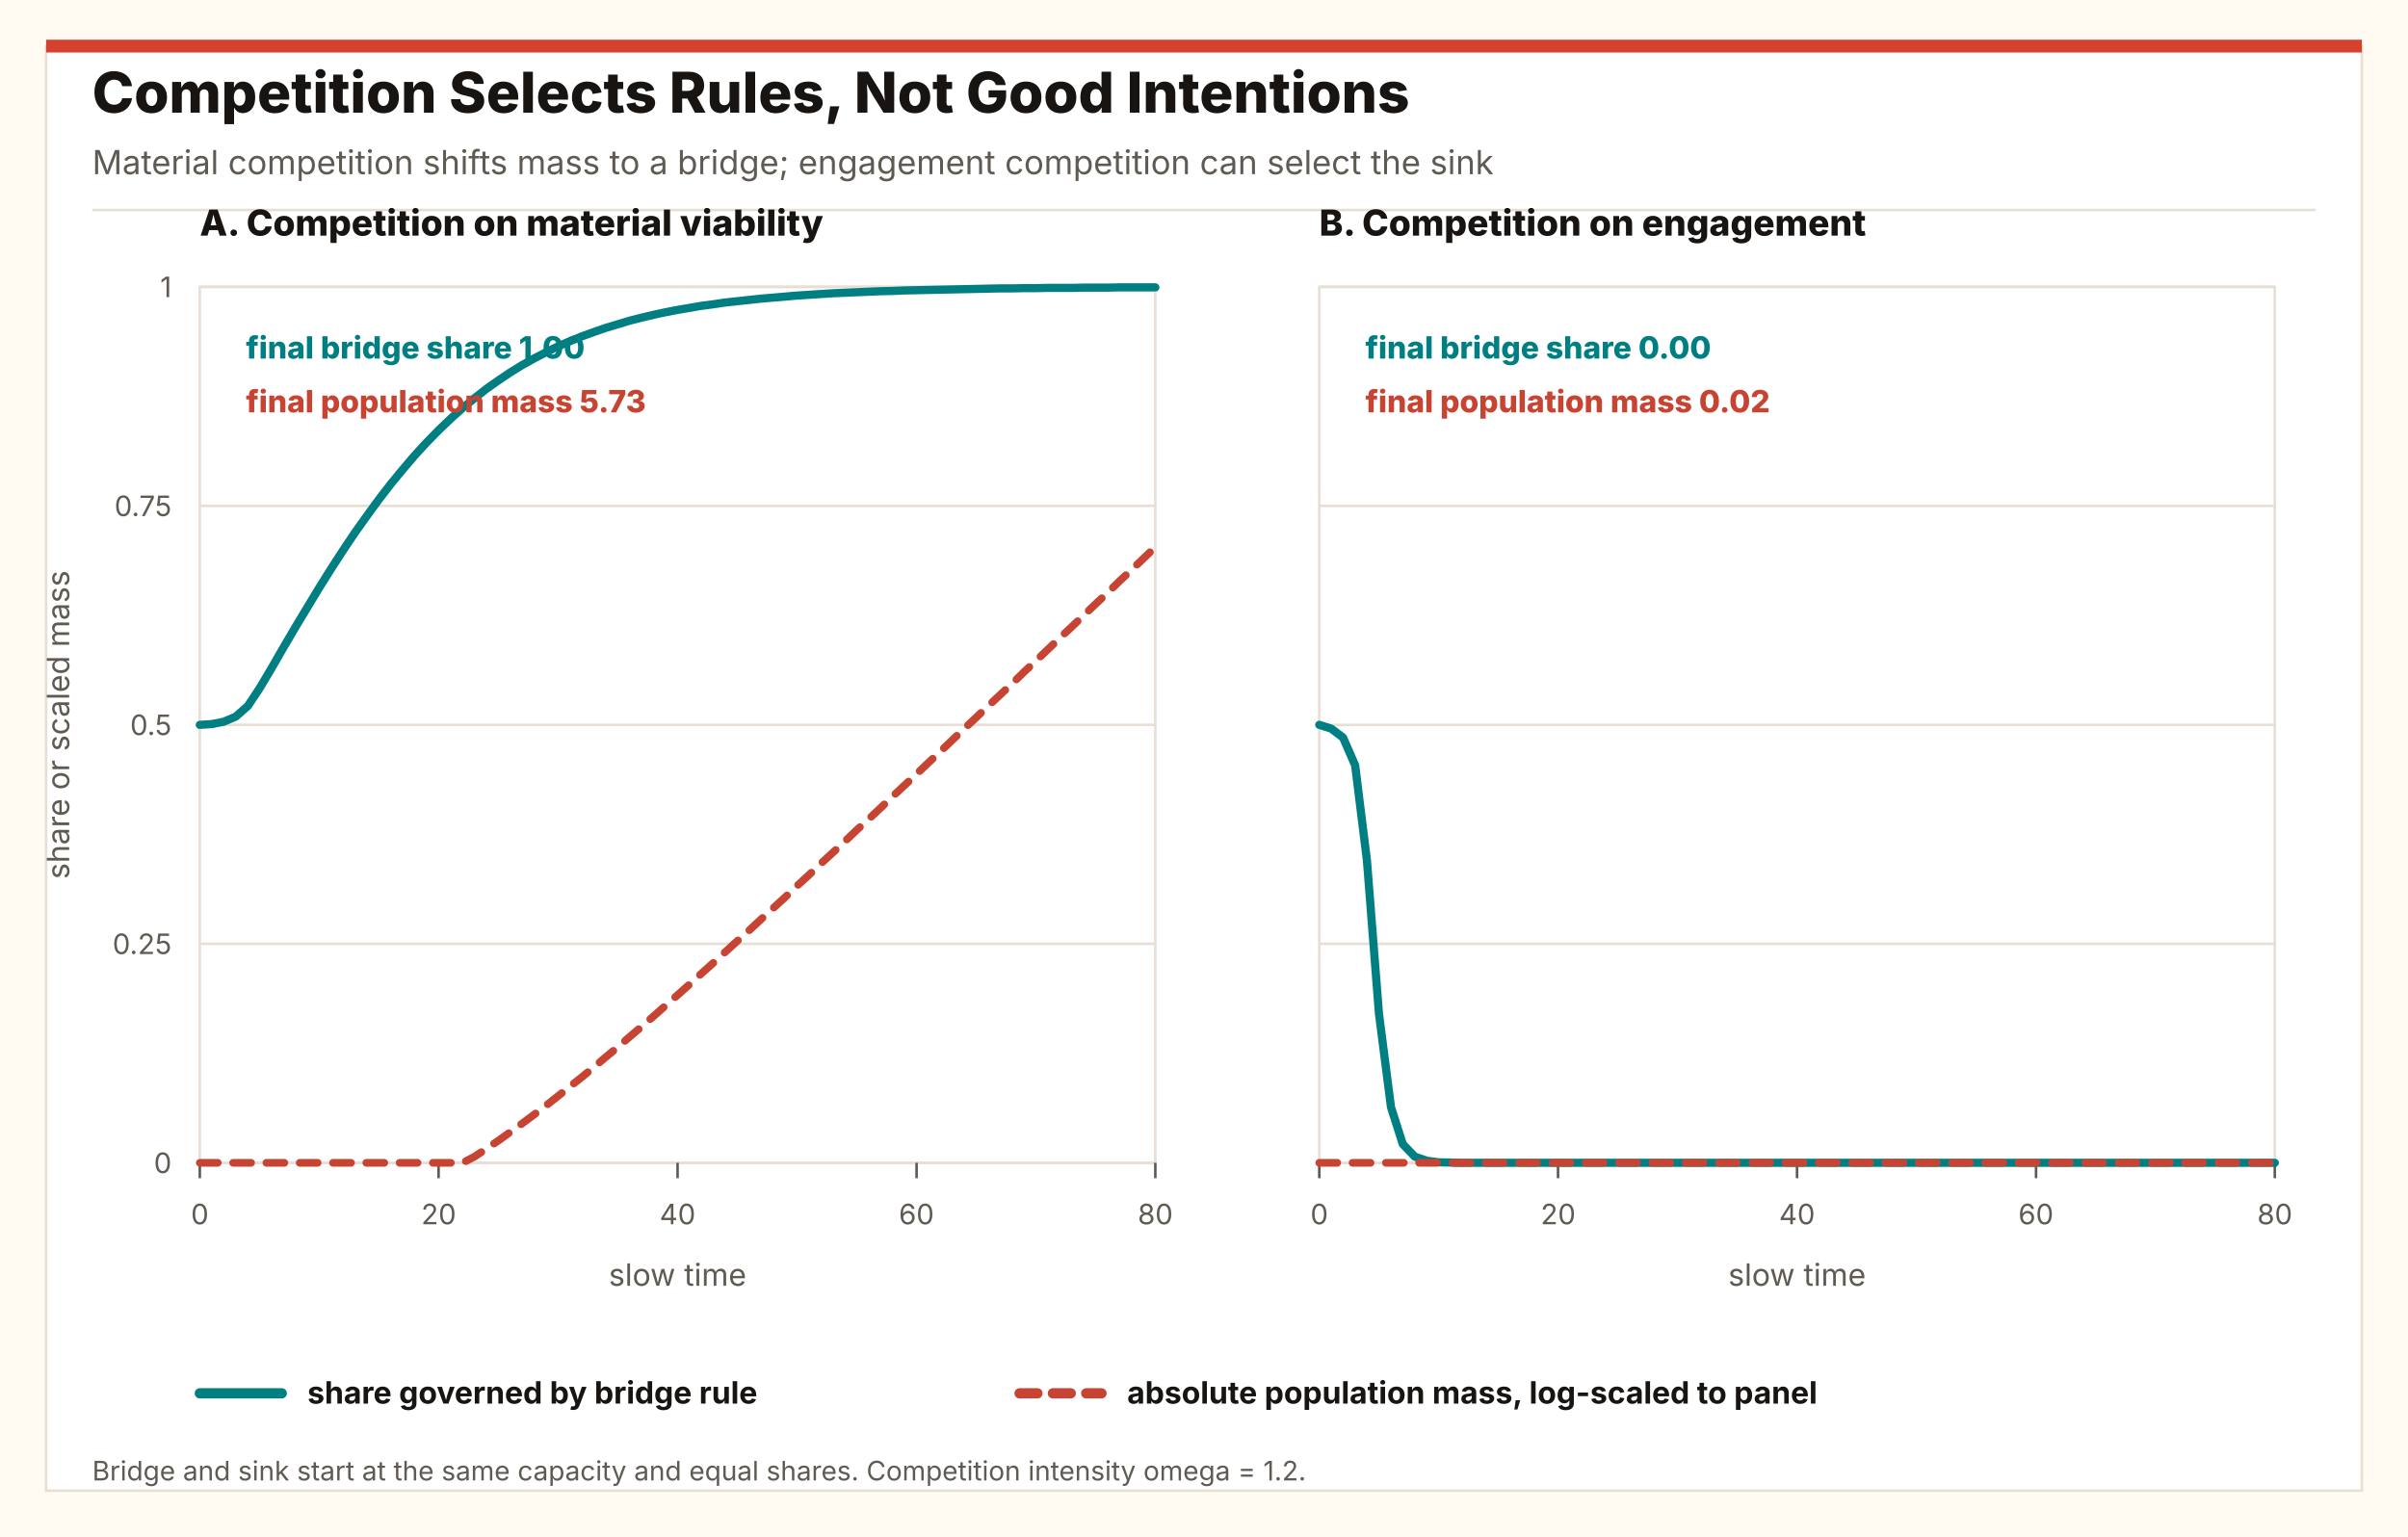
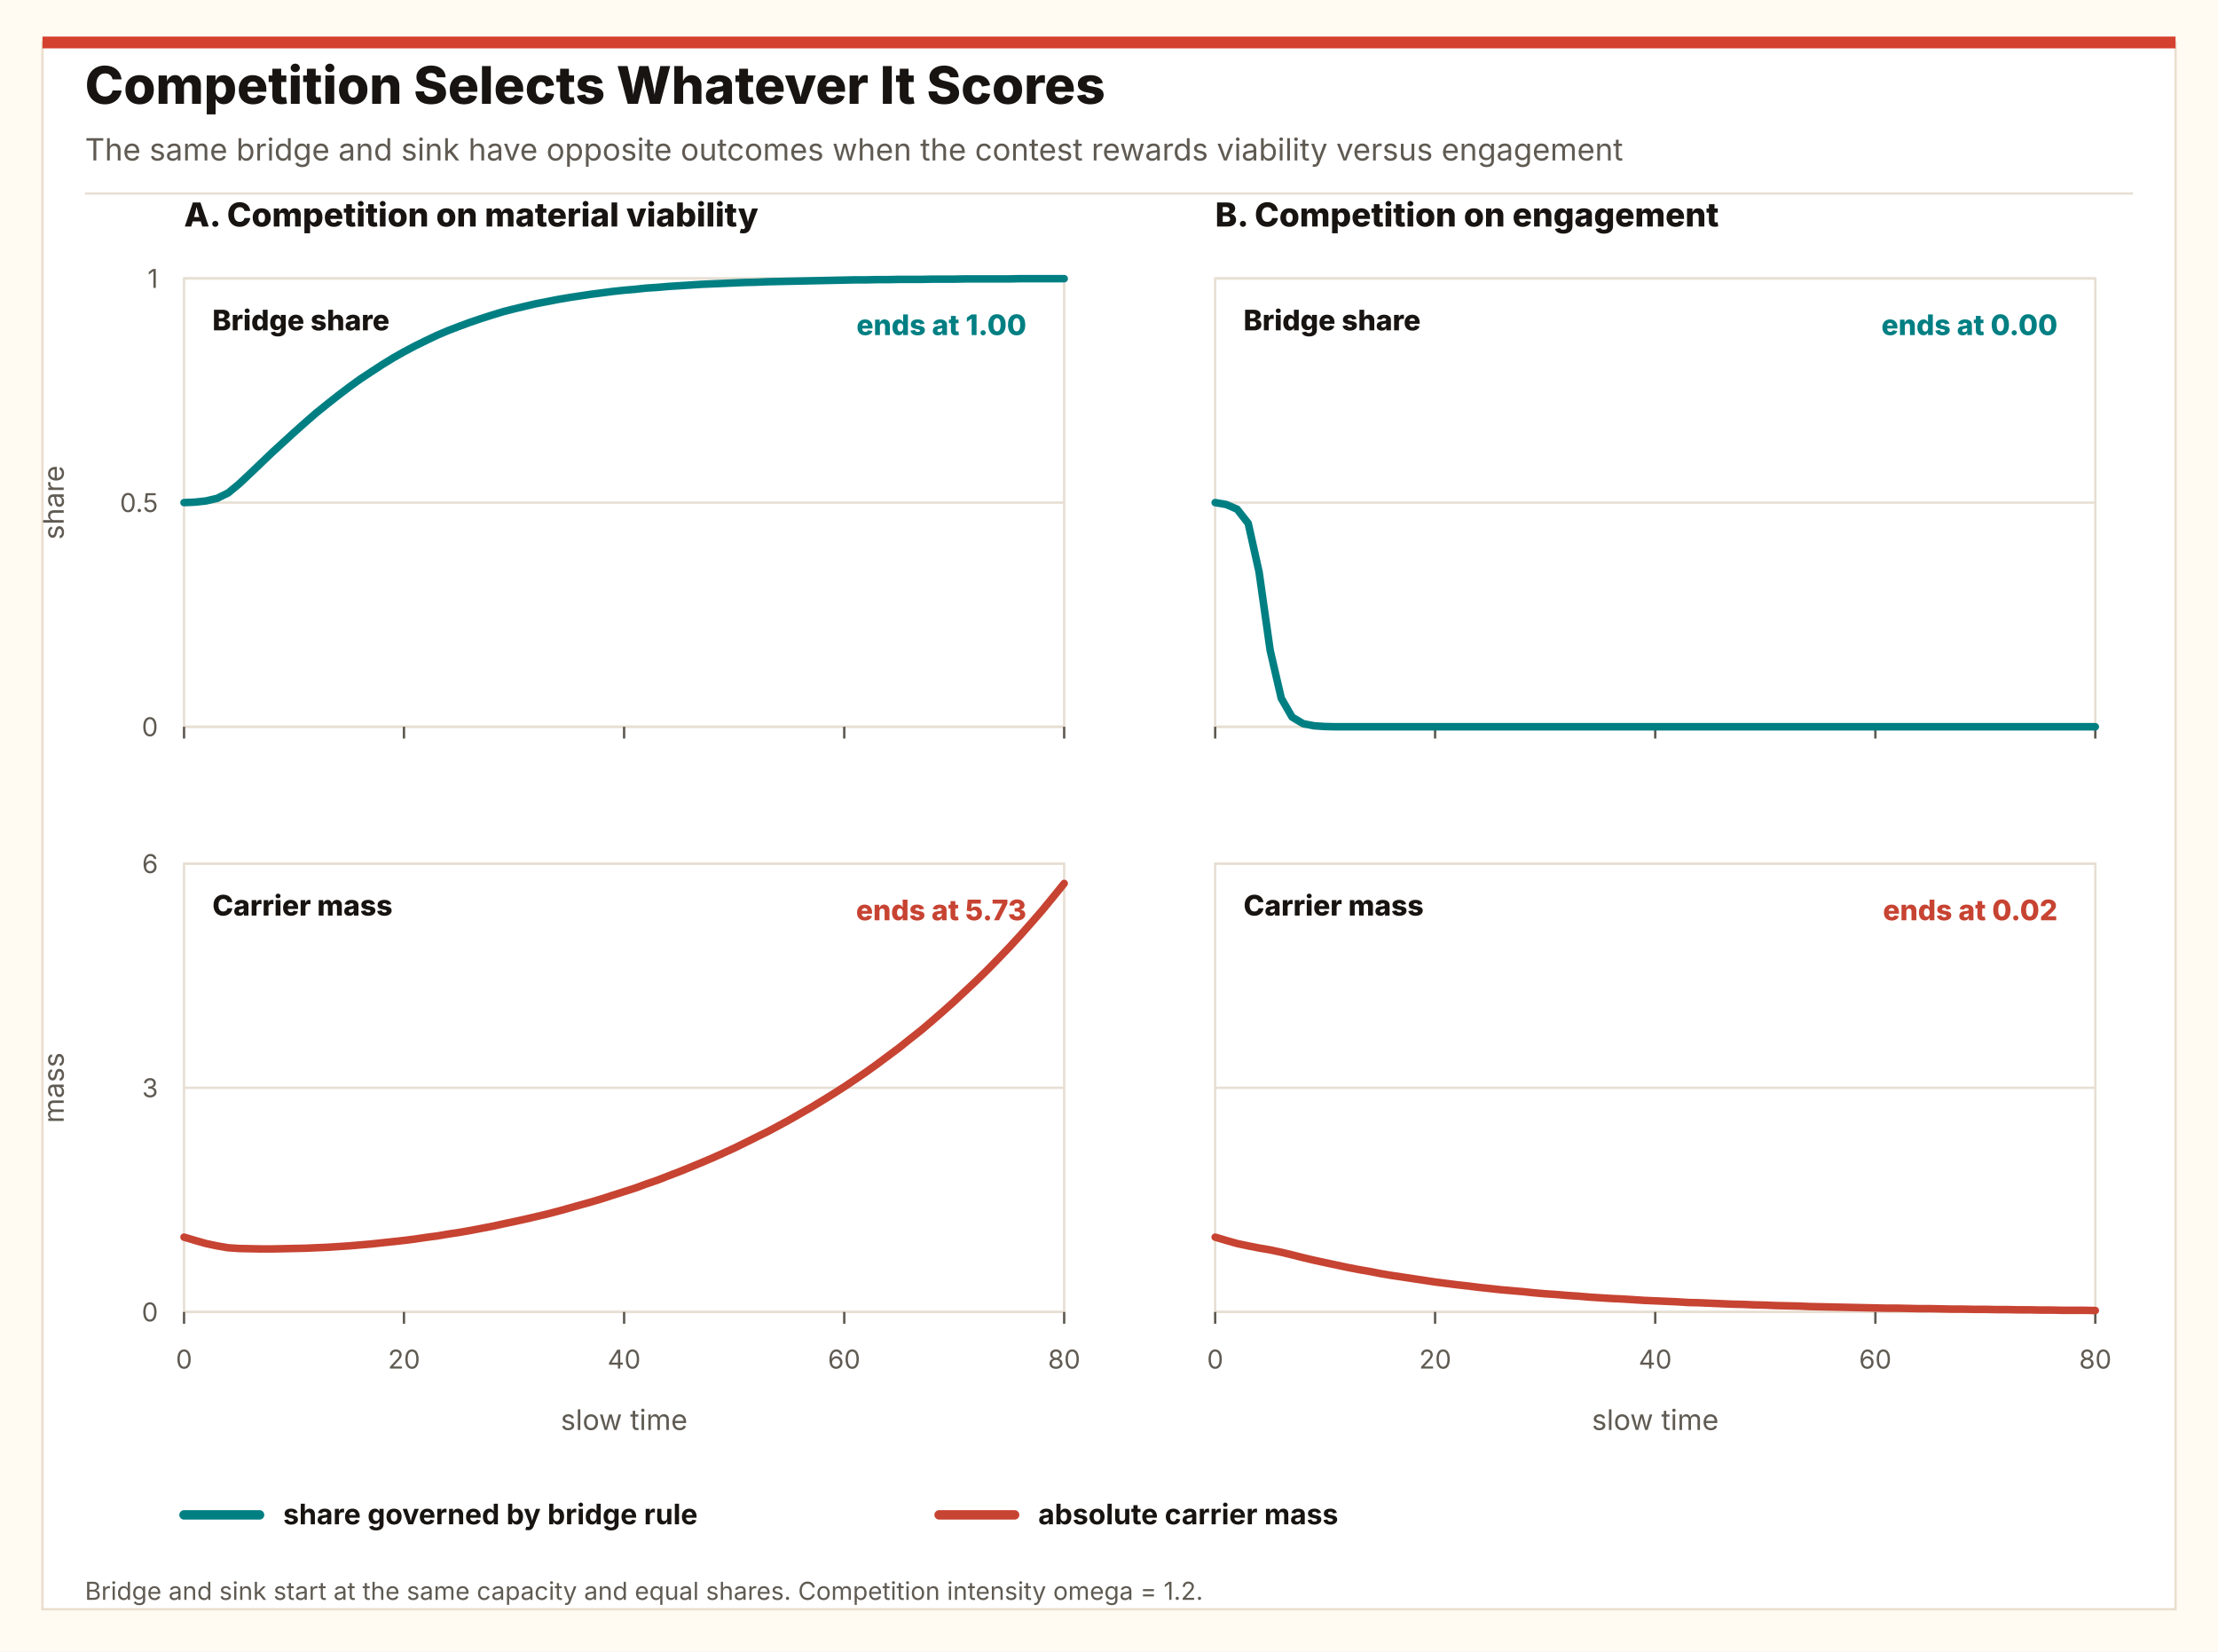
- <svg xmlns="http://www.w3.org/2000/svg" width="940" height="600" viewBox="0 0 940 600">
+ <svg xmlns="http://www.w3.org/2000/svg" width="940" height="700" viewBox="0 0 940 700">
  <rect width="100%" height="100%" fill="#fffaf2" />
-   <rect x="18" y="18" width="904" height="564" rx="0" fill="#ffffff" stroke="#eadfce" />
+   <rect x="18" y="18" width="904" height="664" rx="0" fill="#ffffff" stroke="#eadfce" />
  <line x1="18" y1="18" x2="922" y2="18" stroke="#d5412f" stroke-width="5" />
-   <text x="36" y="44" font-family="Inter, &quot;Helvetica Neue&quot;, Arial, sans-serif" font-size="22" font-weight="800" fill="#171411">Competition Selects Rules, Not Good Intentions</text>
-   <text x="36" y="68" font-family="Inter, &quot;Helvetica Neue&quot;, Arial, sans-serif" font-size="13" fill="#5f5a52">Material competition shifts mass to a bridge; engagement competition can select the sink</text>
+   <text x="36" y="44" font-family="Inter, &quot;Helvetica Neue&quot;, Arial, sans-serif" font-size="22" font-weight="800" fill="#171411">Competition Selects Whatever It Scores</text>
+   <text x="36" y="68" font-family="Inter, &quot;Helvetica Neue&quot;, Arial, sans-serif" font-size="13" fill="#5f5a52">The same bridge and sink have opposite outcomes when the contest rewards viability versus engagement</text>
  <line x1="36" y1="82" x2="904" y2="82" stroke="#e7dfd3" stroke-width="1" />
-   <text x="78" y="92" font-family="Inter, &quot;Helvetica Neue&quot;, Arial, sans-serif" font-size="14" font-weight="800" fill="#171411">A. Competition on material viability</text>
-   <rect x="78" y="112" width="373.0" height="342" fill="#ffffff" stroke="#e7dfd3" />
-   <line x1="78" y1="454.0" x2="451.0" y2="454.0" stroke="#e7dfd3" stroke-width="1" />
-   <text x="67" y="458.0" font-family="Inter, &quot;Helvetica Neue&quot;, Arial, sans-serif" font-size="11" fill="#5f5a52" text-anchor="end">0</text>
-   <line x1="78" y1="368.5" x2="451.0" y2="368.5" stroke="#e7dfd3" stroke-width="1" />
-   <text x="67" y="372.5" font-family="Inter, &quot;Helvetica Neue&quot;, Arial, sans-serif" font-size="11" fill="#5f5a52" text-anchor="end">0.25</text>
-   <line x1="78" y1="283.0" x2="451.0" y2="283.0" stroke="#e7dfd3" stroke-width="1" />
-   <text x="67" y="287.0" font-family="Inter, &quot;Helvetica Neue&quot;, Arial, sans-serif" font-size="11" fill="#5f5a52" text-anchor="end">0.5</text>
-   <line x1="78" y1="197.5" x2="451.0" y2="197.5" stroke="#e7dfd3" stroke-width="1" />
-   <text x="67" y="201.5" font-family="Inter, &quot;Helvetica Neue&quot;, Arial, sans-serif" font-size="11" fill="#5f5a52" text-anchor="end">0.75</text>
-   <line x1="78" y1="112.0" x2="451.0" y2="112.0" stroke="#e7dfd3" stroke-width="1" />
-   <text x="67" y="116.0" font-family="Inter, &quot;Helvetica Neue&quot;, Arial, sans-serif" font-size="11" fill="#5f5a52" text-anchor="end">1</text>
-   <text x="78.0" y="478" font-family="Inter, &quot;Helvetica Neue&quot;, Arial, sans-serif" font-size="11" fill="#5f5a52" text-anchor="middle">0</text>
-   <line x1="78.0" y1="454" x2="78.0" y2="460" stroke="#5f5a52" />
-   <text x="171.25" y="478" font-family="Inter, &quot;Helvetica Neue&quot;, Arial, sans-serif" font-size="11" fill="#5f5a52" text-anchor="middle">20</text>
-   <line x1="171.2" y1="454" x2="171.2" y2="460" stroke="#5f5a52" />
-   <text x="264.5" y="478" font-family="Inter, &quot;Helvetica Neue&quot;, Arial, sans-serif" font-size="11" fill="#5f5a52" text-anchor="middle">40</text>
-   <line x1="264.5" y1="454" x2="264.5" y2="460" stroke="#5f5a52" />
-   <text x="357.75" y="478" font-family="Inter, &quot;Helvetica Neue&quot;, Arial, sans-serif" font-size="11" fill="#5f5a52" text-anchor="middle">60</text>
-   <line x1="357.8" y1="454" x2="357.8" y2="460" stroke="#5f5a52" />
-   <text x="451.0" y="478" font-family="Inter, &quot;Helvetica Neue&quot;, Arial, sans-serif" font-size="11" fill="#5f5a52" text-anchor="middle">80</text>
-   <line x1="451.0" y1="454" x2="451.0" y2="460" stroke="#5f5a52" />
-   <polyline points="78.0,283.0 82.7,282.7 87.3,281.8 92.0,279.8 96.7,275.7 101.3,268.8 106.0,260.9 110.6,252.9 115.3,244.9 120.0,237.1 124.6,229.5 129.3,222.0 133.9,214.9 138.6,207.9 143.3,201.3 147.9,195.0 152.6,188.9 157.3,183.2 161.9,177.8 166.6,172.7 171.2,168.0 175.9,163.5 180.6,159.3 185.2,155.5 189.9,151.8 194.6,148.5 199.2,145.4 203.9,142.5 208.6,139.9 213.2,137.5 217.9,135.2 222.5,133.2 227.2,131.3 231.9,129.6 236.5,128.0 241.2,126.6 245.8,125.2 250.5,124.0 255.2,122.9 259.8,121.9 264.5,121.0 269.2,120.2 273.8,119.4 278.5,118.8 283.1,118.1 287.8,117.6 292.5,117.1 297.1,116.6 301.8,116.2 306.5,115.8 311.1,115.4 315.8,115.1 320.4,114.8 325.1,114.5 329.8,114.3 334.4,114.1 339.1,113.9 343.8,113.7 348.4,113.6 353.1,113.4 357.8,113.3 362.4,113.2 367.1,113.1 371.7,113.0 376.4,112.9 381.1,112.8 385.7,112.7 390.4,112.6 395.1,112.6 399.7,112.5 404.4,112.5 409.0,112.4 413.7,112.4 418.4,112.4 423.0,112.3 427.7,112.3 432.4,112.3 437.0,112.2 441.7,112.2 446.3,112.2 451.0,112.2" fill="none" stroke="#007f83" stroke-width="3.2" stroke-linejoin="round" stroke-linecap="round" />
-   <polyline points="78.0,454.0 82.7,454.0 87.3,454.0 92.0,454.0 96.7,454.0 101.3,454.0 106.0,454.0 110.6,454.0 115.3,454.0 120.0,454.0 124.6,454.0 129.3,454.0 133.9,454.0 138.6,454.0 143.3,454.0 147.9,454.0 152.6,454.0 157.3,454.0 161.9,454.0 166.6,454.0 171.2,454.0 175.9,454.0 180.6,454.0 185.2,451.6 189.9,448.5 194.6,445.3 199.2,442.0 203.9,438.6 208.6,435.1 213.2,431.6 217.9,427.9 222.5,424.2 227.2,420.5 231.9,416.6 236.5,412.7 241.2,408.8 245.8,404.8 250.5,400.8 255.2,396.7 259.8,392.6 264.5,388.5 269.2,384.3 273.8,380.1 278.5,375.9 283.1,371.7 287.8,367.4 292.5,363.2 297.1,358.9 301.8,354.6 306.5,350.3 311.1,345.9 315.8,341.6 320.4,337.2 325.1,332.9 329.8,328.5 334.4,324.1 339.1,319.8 343.8,315.4 348.4,311.0 353.1,306.6 357.8,302.2 362.4,297.8 367.1,293.4 371.7,289.0 376.4,284.5 381.1,280.1 385.7,275.7 390.4,271.3 395.1,266.9 399.7,262.4 404.4,258.0 409.0,253.6 413.7,249.1 418.4,244.7 423.0,240.3 427.7,235.8 432.4,231.4 437.0,226.9 441.7,222.5 446.3,218.1 451.0,213.6" fill="none" stroke="#c74332" stroke-width="3.0" stroke-dasharray="7 6" stroke-linejoin="round" stroke-linecap="round" />
-   <text x="96" y="140" font-family="Inter, &quot;Helvetica Neue&quot;, Arial, sans-serif" font-size="12" font-weight="800" fill="#007f83">final bridge share 1.00</text>
-   <text x="96" y="161" font-family="Inter, &quot;Helvetica Neue&quot;, Arial, sans-serif" font-size="12" font-weight="800" fill="#c74332">final population mass 5.73</text>
-   <text x="264.5" y="502" font-family="Inter, &quot;Helvetica Neue&quot;, Arial, sans-serif" font-size="12" fill="#5f5a52" text-anchor="middle">slow time</text>
-   <text x="515.0" y="92" font-family="Inter, &quot;Helvetica Neue&quot;, Arial, sans-serif" font-size="14" font-weight="800" fill="#171411">B. Competition on engagement</text>
-   <rect x="515.0" y="112" width="373.0" height="342" fill="#ffffff" stroke="#e7dfd3" />
-   <line x1="515.0" y1="454.0" x2="888.0" y2="454.0" stroke="#e7dfd3" stroke-width="1" />
-   <line x1="515.0" y1="368.5" x2="888.0" y2="368.5" stroke="#e7dfd3" stroke-width="1" />
-   <line x1="515.0" y1="283.0" x2="888.0" y2="283.0" stroke="#e7dfd3" stroke-width="1" />
-   <line x1="515.0" y1="197.5" x2="888.0" y2="197.5" stroke="#e7dfd3" stroke-width="1" />
-   <line x1="515.0" y1="112.0" x2="888.0" y2="112.0" stroke="#e7dfd3" stroke-width="1" />
-   <text x="515.0" y="478" font-family="Inter, &quot;Helvetica Neue&quot;, Arial, sans-serif" font-size="11" fill="#5f5a52" text-anchor="middle">0</text>
-   <line x1="515.0" y1="454" x2="515.0" y2="460" stroke="#5f5a52" />
-   <text x="608.25" y="478" font-family="Inter, &quot;Helvetica Neue&quot;, Arial, sans-serif" font-size="11" fill="#5f5a52" text-anchor="middle">20</text>
-   <line x1="608.2" y1="454" x2="608.2" y2="460" stroke="#5f5a52" />
-   <text x="701.5" y="478" font-family="Inter, &quot;Helvetica Neue&quot;, Arial, sans-serif" font-size="11" fill="#5f5a52" text-anchor="middle">40</text>
-   <line x1="701.5" y1="454" x2="701.5" y2="460" stroke="#5f5a52" />
-   <text x="794.75" y="478" font-family="Inter, &quot;Helvetica Neue&quot;, Arial, sans-serif" font-size="11" fill="#5f5a52" text-anchor="middle">60</text>
-   <line x1="794.8" y1="454" x2="794.8" y2="460" stroke="#5f5a52" />
-   <text x="888.0" y="478" font-family="Inter, &quot;Helvetica Neue&quot;, Arial, sans-serif" font-size="11" fill="#5f5a52" text-anchor="middle">80</text>
-   <line x1="888.0" y1="454" x2="888.0" y2="460" stroke="#5f5a52" />
-   <polyline points="515.0,283.0 519.7,284.5 524.3,288.0 529.0,298.8 533.6,335.9 538.3,395.8 543.0,432.3 547.6,446.7 552.3,451.6 557.0,453.2 561.6,453.8 566.3,453.9 571.0,454.0 575.6,454.0 580.3,454.0 584.9,454.0 589.6,454.0 594.3,454.0 598.9,454.0 603.6,454.0 608.2,454.0 612.9,454.0 617.6,454.0 622.2,454.0 626.9,454.0 631.6,454.0 636.2,454.0 640.9,454.0 645.5,454.0 650.2,454.0 654.9,454.0 659.5,454.0 664.2,454.0 668.9,454.0 673.5,454.0 678.2,454.0 682.9,454.0 687.5,454.0 692.2,454.0 696.8,454.0 701.5,454.0 706.2,454.0 710.8,454.0 715.5,454.0 720.1,454.0 724.8,454.0 729.5,454.0 734.1,454.0 738.8,454.0 743.5,454.0 748.1,454.0 752.8,454.0 757.5,454.0 762.1,454.0 766.8,454.0 771.4,454.0 776.1,454.0 780.8,454.0 785.4,454.0 790.1,454.0 794.8,454.0 799.4,454.0 804.1,454.0 808.7,454.0 813.4,454.0 818.1,454.0 822.7,454.0 827.4,454.0 832.0,454.0 836.7,454.0 841.4,454.0 846.0,454.0 850.7,454.0 855.4,454.0 860.0,454.0 864.7,454.0 869.4,454.0 874.0,454.0 878.7,454.0 883.3,454.0 888.0,454.0" fill="none" stroke="#007f83" stroke-width="3.2" stroke-linejoin="round" stroke-linecap="round" />
-   <polyline points="515.0,454.0 519.7,454.0 524.3,454.0 529.0,454.0 533.6,454.0 538.3,454.0 543.0,454.0 547.6,454.0 552.3,454.0 557.0,454.0 561.6,454.0 566.3,454.0 571.0,454.0 575.6,454.0 580.3,454.0 584.9,454.0 589.6,454.0 594.3,454.0 598.9,454.0 603.6,454.0 608.2,454.0 612.9,454.0 617.6,454.0 622.2,454.0 626.9,454.0 631.6,454.0 636.2,454.0 640.9,454.0 645.5,454.0 650.2,454.0 654.9,454.0 659.5,454.0 664.2,454.0 668.9,454.0 673.5,454.0 678.2,454.0 682.9,454.0 687.5,454.0 692.2,454.0 696.8,454.0 701.5,454.0 706.2,454.0 710.8,454.0 715.5,454.0 720.1,454.0 724.8,454.0 729.5,454.0 734.1,454.0 738.8,454.0 743.5,454.0 748.1,454.0 752.8,454.0 757.5,454.0 762.1,454.0 766.8,454.0 771.4,454.0 776.1,454.0 780.8,454.0 785.4,454.0 790.1,454.0 794.8,454.0 799.4,454.0 804.1,454.0 808.7,454.0 813.4,454.0 818.1,454.0 822.7,454.0 827.4,454.0 832.0,454.0 836.7,454.0 841.4,454.0 846.0,454.0 850.7,454.0 855.4,454.0 860.0,454.0 864.7,454.0 869.4,454.0 874.0,454.0 878.7,454.0 883.3,454.0 888.0,454.0" fill="none" stroke="#c74332" stroke-width="3.0" stroke-dasharray="7 6" stroke-linejoin="round" stroke-linecap="round" />
-   <text x="533.0" y="140" font-family="Inter, &quot;Helvetica Neue&quot;, Arial, sans-serif" font-size="12" font-weight="800" fill="#007f83">final bridge share 0.00</text>
-   <text x="533.0" y="161" font-family="Inter, &quot;Helvetica Neue&quot;, Arial, sans-serif" font-size="12" font-weight="800" fill="#c74332">final population mass 0.02</text>
-   <text x="701.5" y="502" font-family="Inter, &quot;Helvetica Neue&quot;, Arial, sans-serif" font-size="12" fill="#5f5a52" text-anchor="middle">slow time</text>
-   <line x1="78" y1="544" x2="110" y2="544" stroke="#007f83" stroke-width="4" stroke-linecap="round" />
-   <text x="120" y="548" font-family="Inter, &quot;Helvetica Neue&quot;, Arial, sans-serif" font-size="12" font-weight="700" fill="#171411">share governed by bridge rule</text>
-   <line x1="398" y1="544" x2="430" y2="544" stroke="#c74332" stroke-width="4" stroke-dasharray="7 6" stroke-linecap="round" />
-   <text x="440" y="548" font-family="Inter, &quot;Helvetica Neue&quot;, Arial, sans-serif" font-size="12" font-weight="700" fill="#171411">absolute population mass, log-scaled to panel</text>
-   <text x="27" y="283.0" font-family="Inter, &quot;Helvetica Neue&quot;, Arial, sans-serif" font-size="12" fill="#5f5a52" transform="rotate(-90 27 283.0)" text-anchor="middle">share or scaled mass</text>
-   <text x="36" y="578" font-family="Inter, &quot;Helvetica Neue&quot;, Arial, sans-serif" font-size="10.5" fill="#5f5a52">Bridge and sink start at the same capacity and equal shares. Competition intensity omega = 1.2.</text>
+   <text x="78" y="96" font-family="Inter, &quot;Helvetica Neue&quot;, Arial, sans-serif" font-size="14" font-weight="800" fill="#171411">A. Competition on material viability</text>
+   <rect x="78" y="118" width="373.0" height="190" fill="#ffffff" stroke="#e7dfd3" />
+   <text x="90" y="140" font-family="Inter, &quot;Helvetica Neue&quot;, Arial, sans-serif" font-size="12" font-weight="800" fill="#171411">Bridge share</text>
+   <line x1="78" y1="308.0" x2="451.0" y2="308.0" stroke="#e7dfd3" stroke-width="1" />
+   <text x="67" y="312.0" font-family="Inter, &quot;Helvetica Neue&quot;, Arial, sans-serif" font-size="11" fill="#5f5a52" text-anchor="end">0</text>
+   <line x1="78" y1="213.0" x2="451.0" y2="213.0" stroke="#e7dfd3" stroke-width="1" />
+   <text x="67" y="217.0" font-family="Inter, &quot;Helvetica Neue&quot;, Arial, sans-serif" font-size="11" fill="#5f5a52" text-anchor="end">0.5</text>
+   <line x1="78" y1="118.0" x2="451.0" y2="118.0" stroke="#e7dfd3" stroke-width="1" />
+   <text x="67" y="122.0" font-family="Inter, &quot;Helvetica Neue&quot;, Arial, sans-serif" font-size="11" fill="#5f5a52" text-anchor="end">1</text>
+   <line x1="78.0" y1="308" x2="78.0" y2="313" stroke="#5f5a52" />
+   <line x1="171.2" y1="308" x2="171.2" y2="313" stroke="#5f5a52" />
+   <line x1="264.5" y1="308" x2="264.5" y2="313" stroke="#5f5a52" />
+   <line x1="357.8" y1="308" x2="357.8" y2="313" stroke="#5f5a52" />
+   <line x1="451.0" y1="308" x2="451.0" y2="313" stroke="#5f5a52" />
+   <rect x="78" y="366" width="373.0" height="190" fill="#ffffff" stroke="#e7dfd3" />
+   <text x="90" y="388" font-family="Inter, &quot;Helvetica Neue&quot;, Arial, sans-serif" font-size="12" font-weight="800" fill="#171411">Carrier mass</text>
+   <line x1="78" y1="556.0" x2="451.0" y2="556.0" stroke="#e7dfd3" stroke-width="1" />
+   <text x="67" y="560.0" font-family="Inter, &quot;Helvetica Neue&quot;, Arial, sans-serif" font-size="11" fill="#5f5a52" text-anchor="end">0</text>
+   <line x1="78" y1="461.0" x2="451.0" y2="461.0" stroke="#e7dfd3" stroke-width="1" />
+   <text x="67" y="465.0" font-family="Inter, &quot;Helvetica Neue&quot;, Arial, sans-serif" font-size="11" fill="#5f5a52" text-anchor="end">3</text>
+   <line x1="78" y1="366.0" x2="451.0" y2="366.0" stroke="#e7dfd3" stroke-width="1" />
+   <text x="67" y="370.0" font-family="Inter, &quot;Helvetica Neue&quot;, Arial, sans-serif" font-size="11" fill="#5f5a52" text-anchor="end">6</text>
+   <line x1="78.0" y1="556" x2="78.0" y2="561" stroke="#5f5a52" />
+   <text x="78.0" y="580" font-family="Inter, &quot;Helvetica Neue&quot;, Arial, sans-serif" font-size="11" fill="#5f5a52" text-anchor="middle">0</text>
+   <line x1="171.2" y1="556" x2="171.2" y2="561" stroke="#5f5a52" />
+   <text x="171.25" y="580" font-family="Inter, &quot;Helvetica Neue&quot;, Arial, sans-serif" font-size="11" fill="#5f5a52" text-anchor="middle">20</text>
+   <line x1="264.5" y1="556" x2="264.5" y2="561" stroke="#5f5a52" />
+   <text x="264.5" y="580" font-family="Inter, &quot;Helvetica Neue&quot;, Arial, sans-serif" font-size="11" fill="#5f5a52" text-anchor="middle">40</text>
+   <line x1="357.8" y1="556" x2="357.8" y2="561" stroke="#5f5a52" />
+   <text x="357.75" y="580" font-family="Inter, &quot;Helvetica Neue&quot;, Arial, sans-serif" font-size="11" fill="#5f5a52" text-anchor="middle">60</text>
+   <line x1="451.0" y1="556" x2="451.0" y2="561" stroke="#5f5a52" />
+   <text x="451.0" y="580" font-family="Inter, &quot;Helvetica Neue&quot;, Arial, sans-serif" font-size="11" fill="#5f5a52" text-anchor="middle">80</text>
+   <polyline points="78.0,213.0 82.7,212.8 87.3,212.3 92.0,211.2 96.7,208.9 101.3,205.1 106.0,200.7 110.6,196.3 115.3,191.8 120.0,187.5 124.6,183.3 129.3,179.1 133.9,175.1 138.6,171.3 143.3,167.6 147.9,164.1 152.6,160.7 157.3,157.6 161.9,154.6 166.6,151.7 171.2,149.1 175.9,146.6 180.6,144.3 185.2,142.1 189.9,140.1 194.6,138.3 199.2,136.6 203.9,135.0 208.6,133.5 213.2,132.1 217.9,130.9 222.5,129.8 227.2,128.7 231.9,127.8 236.5,126.9 241.2,126.1 245.8,125.4 250.5,124.7 255.2,124.1 259.8,123.5 264.5,123.0 269.2,122.6 273.8,122.1 278.5,121.8 283.1,121.4 287.8,121.1 292.5,120.8 297.1,120.5 301.8,120.3 306.5,120.1 311.1,119.9 315.8,119.7 320.4,119.6 325.1,119.4 329.8,119.3 334.4,119.2 339.1,119.1 343.8,119.0 348.4,118.9 353.1,118.8 357.8,118.7 362.4,118.6 367.1,118.6 371.7,118.5 376.4,118.5 381.1,118.4 385.7,118.4 390.4,118.4 395.1,118.3 399.7,118.3 404.4,118.3 409.0,118.2 413.7,118.2 418.4,118.2 423.0,118.2 427.7,118.2 432.4,118.1 437.0,118.1 441.7,118.1 446.3,118.1 451.0,118.1" fill="none" stroke="#007f83" stroke-width="3.2" stroke-linejoin="round" stroke-linecap="round" />
+   <polyline points="78.0,524.3 82.7,525.7 87.3,527.0 92.0,528.0 96.7,528.8 101.3,529.1 106.0,529.2 110.6,529.3 115.3,529.3 120.0,529.2 124.6,529.1 129.3,529.0 133.9,528.8 138.6,528.6 143.3,528.3 147.9,528.0 152.6,527.6 157.3,527.2 161.9,526.7 166.6,526.2 171.2,525.7 175.9,525.1 180.6,524.4 185.2,523.8 189.9,523.0 194.6,522.3 199.2,521.5 203.9,520.6 208.6,519.7 213.2,518.7 217.9,517.7 222.5,516.7 227.2,515.6 231.9,514.5 236.5,513.3 241.2,512.0 245.8,510.7 250.5,509.4 255.2,508.0 259.8,506.5 264.5,505.0 269.2,503.5 273.8,501.8 278.5,500.2 283.1,498.4 287.8,496.6 292.5,494.7 297.1,492.8 301.8,490.8 306.5,488.7 311.1,486.6 315.8,484.3 320.4,482.0 325.1,479.7 329.8,477.2 334.4,474.7 339.1,472.0 343.8,469.3 348.4,466.5 353.1,463.6 357.8,460.6 362.4,457.5 367.1,454.3 371.7,451.0 376.4,447.5 381.1,444.0 385.7,440.3 390.4,436.6 395.1,432.6 399.7,428.6 404.4,424.4 409.0,420.1 413.7,415.7 418.4,411.1 423.0,406.4 427.7,401.5 432.4,396.4 437.0,391.2 441.7,385.8 446.3,380.2 451.0,374.4" fill="none" stroke="#c74332" stroke-width="3.2" stroke-linejoin="round" stroke-linecap="round" />
+   <text x="435.0" y="142" font-family="Inter, &quot;Helvetica Neue&quot;, Arial, sans-serif" font-size="12" font-weight="800" fill="#007f83" text-anchor="end">ends at 1.00</text>
+   <text x="435.0" y="390" font-family="Inter, &quot;Helvetica Neue&quot;, Arial, sans-serif" font-size="12" font-weight="800" fill="#c74332" text-anchor="end">ends at 5.73</text>
+   <text x="264.5" y="606" font-family="Inter, &quot;Helvetica Neue&quot;, Arial, sans-serif" font-size="12" fill="#5f5a52" text-anchor="middle">slow time</text>
+   <text x="515.0" y="96" font-family="Inter, &quot;Helvetica Neue&quot;, Arial, sans-serif" font-size="14" font-weight="800" fill="#171411">B. Competition on engagement</text>
+   <rect x="515.0" y="118" width="373.0" height="190" fill="#ffffff" stroke="#e7dfd3" />
+   <text x="527.0" y="140" font-family="Inter, &quot;Helvetica Neue&quot;, Arial, sans-serif" font-size="12" font-weight="800" fill="#171411">Bridge share</text>
+   <line x1="515.0" y1="308.0" x2="888.0" y2="308.0" stroke="#e7dfd3" stroke-width="1" />
+   <line x1="515.0" y1="213.0" x2="888.0" y2="213.0" stroke="#e7dfd3" stroke-width="1" />
+   <line x1="515.0" y1="118.0" x2="888.0" y2="118.0" stroke="#e7dfd3" stroke-width="1" />
+   <line x1="515.0" y1="308" x2="515.0" y2="313" stroke="#5f5a52" />
+   <line x1="608.2" y1="308" x2="608.2" y2="313" stroke="#5f5a52" />
+   <line x1="701.5" y1="308" x2="701.5" y2="313" stroke="#5f5a52" />
+   <line x1="794.8" y1="308" x2="794.8" y2="313" stroke="#5f5a52" />
+   <line x1="888.0" y1="308" x2="888.0" y2="313" stroke="#5f5a52" />
+   <rect x="515.0" y="366" width="373.0" height="190" fill="#ffffff" stroke="#e7dfd3" />
+   <text x="527.0" y="388" font-family="Inter, &quot;Helvetica Neue&quot;, Arial, sans-serif" font-size="12" font-weight="800" fill="#171411">Carrier mass</text>
+   <line x1="515.0" y1="556.0" x2="888.0" y2="556.0" stroke="#e7dfd3" stroke-width="1" />
+   <line x1="515.0" y1="461.0" x2="888.0" y2="461.0" stroke="#e7dfd3" stroke-width="1" />
+   <line x1="515.0" y1="366.0" x2="888.0" y2="366.0" stroke="#e7dfd3" stroke-width="1" />
+   <line x1="515.0" y1="556" x2="515.0" y2="561" stroke="#5f5a52" />
+   <text x="515.0" y="580" font-family="Inter, &quot;Helvetica Neue&quot;, Arial, sans-serif" font-size="11" fill="#5f5a52" text-anchor="middle">0</text>
+   <line x1="608.2" y1="556" x2="608.2" y2="561" stroke="#5f5a52" />
+   <text x="608.25" y="580" font-family="Inter, &quot;Helvetica Neue&quot;, Arial, sans-serif" font-size="11" fill="#5f5a52" text-anchor="middle">20</text>
+   <line x1="701.5" y1="556" x2="701.5" y2="561" stroke="#5f5a52" />
+   <text x="701.5" y="580" font-family="Inter, &quot;Helvetica Neue&quot;, Arial, sans-serif" font-size="11" fill="#5f5a52" text-anchor="middle">40</text>
+   <line x1="794.8" y1="556" x2="794.8" y2="561" stroke="#5f5a52" />
+   <text x="794.75" y="580" font-family="Inter, &quot;Helvetica Neue&quot;, Arial, sans-serif" font-size="11" fill="#5f5a52" text-anchor="middle">60</text>
+   <line x1="888.0" y1="556" x2="888.0" y2="561" stroke="#5f5a52" />
+   <text x="888.0" y="580" font-family="Inter, &quot;Helvetica Neue&quot;, Arial, sans-serif" font-size="11" fill="#5f5a52" text-anchor="middle">80</text>
+   <polyline points="515.0,213.0 519.7,213.8 524.3,215.8 529.0,221.8 533.6,242.4 538.3,275.6 543.0,295.9 547.6,303.9 552.3,306.7 557.0,307.6 561.6,307.9 566.3,308.0 571.0,308.0 575.6,308.0 580.3,308.0 584.9,308.0 589.6,308.0 594.3,308.0 598.9,308.0 603.6,308.0 608.2,308.0 612.9,308.0 617.6,308.0 622.2,308.0 626.9,308.0 631.6,308.0 636.2,308.0 640.9,308.0 645.5,308.0 650.2,308.0 654.9,308.0 659.5,308.0 664.2,308.0 668.9,308.0 673.5,308.0 678.2,308.0 682.9,308.0 687.5,308.0 692.2,308.0 696.8,308.0 701.5,308.0 706.2,308.0 710.8,308.0 715.5,308.0 720.1,308.0 724.8,308.0 729.5,308.0 734.1,308.0 738.8,308.0 743.5,308.0 748.1,308.0 752.8,308.0 757.5,308.0 762.1,308.0 766.8,308.0 771.4,308.0 776.1,308.0 780.8,308.0 785.4,308.0 790.1,308.0 794.8,308.0 799.4,308.0 804.1,308.0 808.7,308.0 813.4,308.0 818.1,308.0 822.7,308.0 827.4,308.0 832.0,308.0 836.7,308.0 841.4,308.0 846.0,308.0 850.7,308.0 855.4,308.0 860.0,308.0 864.7,308.0 869.4,308.0 874.0,308.0 878.7,308.0 883.3,308.0 888.0,308.0" fill="none" stroke="#007f83" stroke-width="3.2" stroke-linejoin="round" stroke-linecap="round" />
+   <polyline points="515.0,524.3 519.7,525.7 524.3,527.0 529.0,528.0 533.6,528.9 538.3,529.7 543.0,530.7 547.6,531.8 552.3,533.0 557.0,534.1 561.6,535.1 566.3,536.1 571.0,537.1 575.6,538.0 580.3,538.8 584.9,539.7 589.6,540.5 594.3,541.2 598.9,541.9 603.6,542.6 608.2,543.3 612.9,543.9 617.6,544.5 622.2,545.0 626.9,545.6 631.6,546.1 636.2,546.6 640.9,547.0 645.5,547.4 650.2,547.9 654.9,548.3 659.5,548.6 664.2,549.0 668.9,549.3 673.5,549.7 678.2,550.0 682.9,550.3 687.5,550.5 692.2,550.8 696.8,551.1 701.5,551.3 706.2,551.5 710.8,551.7 715.5,552.0 720.1,552.1 724.8,552.3 729.5,552.5 734.1,552.7 738.8,552.8 743.5,553.0 748.1,553.1 752.8,553.3 757.5,553.4 762.1,553.5 766.8,553.7 771.4,553.8 776.1,553.9 780.8,554.0 785.4,554.1 790.1,554.2 794.8,554.3 799.4,554.4 804.1,554.4 808.7,554.5 813.4,554.6 818.1,554.6 822.7,554.7 827.4,554.8 832.0,554.8 836.7,554.9 841.4,554.9 846.0,555.0 850.7,555.0 855.4,555.1 860.0,555.1 864.7,555.2 869.4,555.2 874.0,555.3 878.7,555.3 883.3,555.3 888.0,555.4" fill="none" stroke="#c74332" stroke-width="3.2" stroke-linejoin="round" stroke-linecap="round" />
+   <text x="872.0" y="142" font-family="Inter, &quot;Helvetica Neue&quot;, Arial, sans-serif" font-size="12" font-weight="800" fill="#007f83" text-anchor="end">ends at 0.00</text>
+   <text x="872.0" y="390" font-family="Inter, &quot;Helvetica Neue&quot;, Arial, sans-serif" font-size="12" font-weight="800" fill="#c74332" text-anchor="end">ends at 0.02</text>
+   <text x="701.5" y="606" font-family="Inter, &quot;Helvetica Neue&quot;, Arial, sans-serif" font-size="12" fill="#5f5a52" text-anchor="middle">slow time</text>
+   <line x1="78" y1="642" x2="110" y2="642" stroke="#007f83" stroke-width="4" stroke-linecap="round" />
+   <text x="120" y="646" font-family="Inter, &quot;Helvetica Neue&quot;, Arial, sans-serif" font-size="12" font-weight="700" fill="#171411">share governed by bridge rule</text>
+   <line x1="398" y1="642" x2="430" y2="642" stroke="#c74332" stroke-width="4" stroke-linecap="round" />
+   <text x="440" y="646" font-family="Inter, &quot;Helvetica Neue&quot;, Arial, sans-serif" font-size="12" font-weight="700" fill="#171411">absolute carrier mass</text>
+   <text x="27" y="213.0" font-family="Inter, &quot;Helvetica Neue&quot;, Arial, sans-serif" font-size="12" fill="#5f5a52" transform="rotate(-90 27 213.0)" text-anchor="middle">share</text>
+   <text x="27" y="461.0" font-family="Inter, &quot;Helvetica Neue&quot;, Arial, sans-serif" font-size="12" fill="#5f5a52" transform="rotate(-90 27 461.0)" text-anchor="middle">mass</text>
+   <text x="36" y="678" font-family="Inter, &quot;Helvetica Neue&quot;, Arial, sans-serif" font-size="10.5" fill="#5f5a52">Bridge and sink start at the same capacity and equal shares. Competition intensity omega = 1.2.</text>
</svg>
